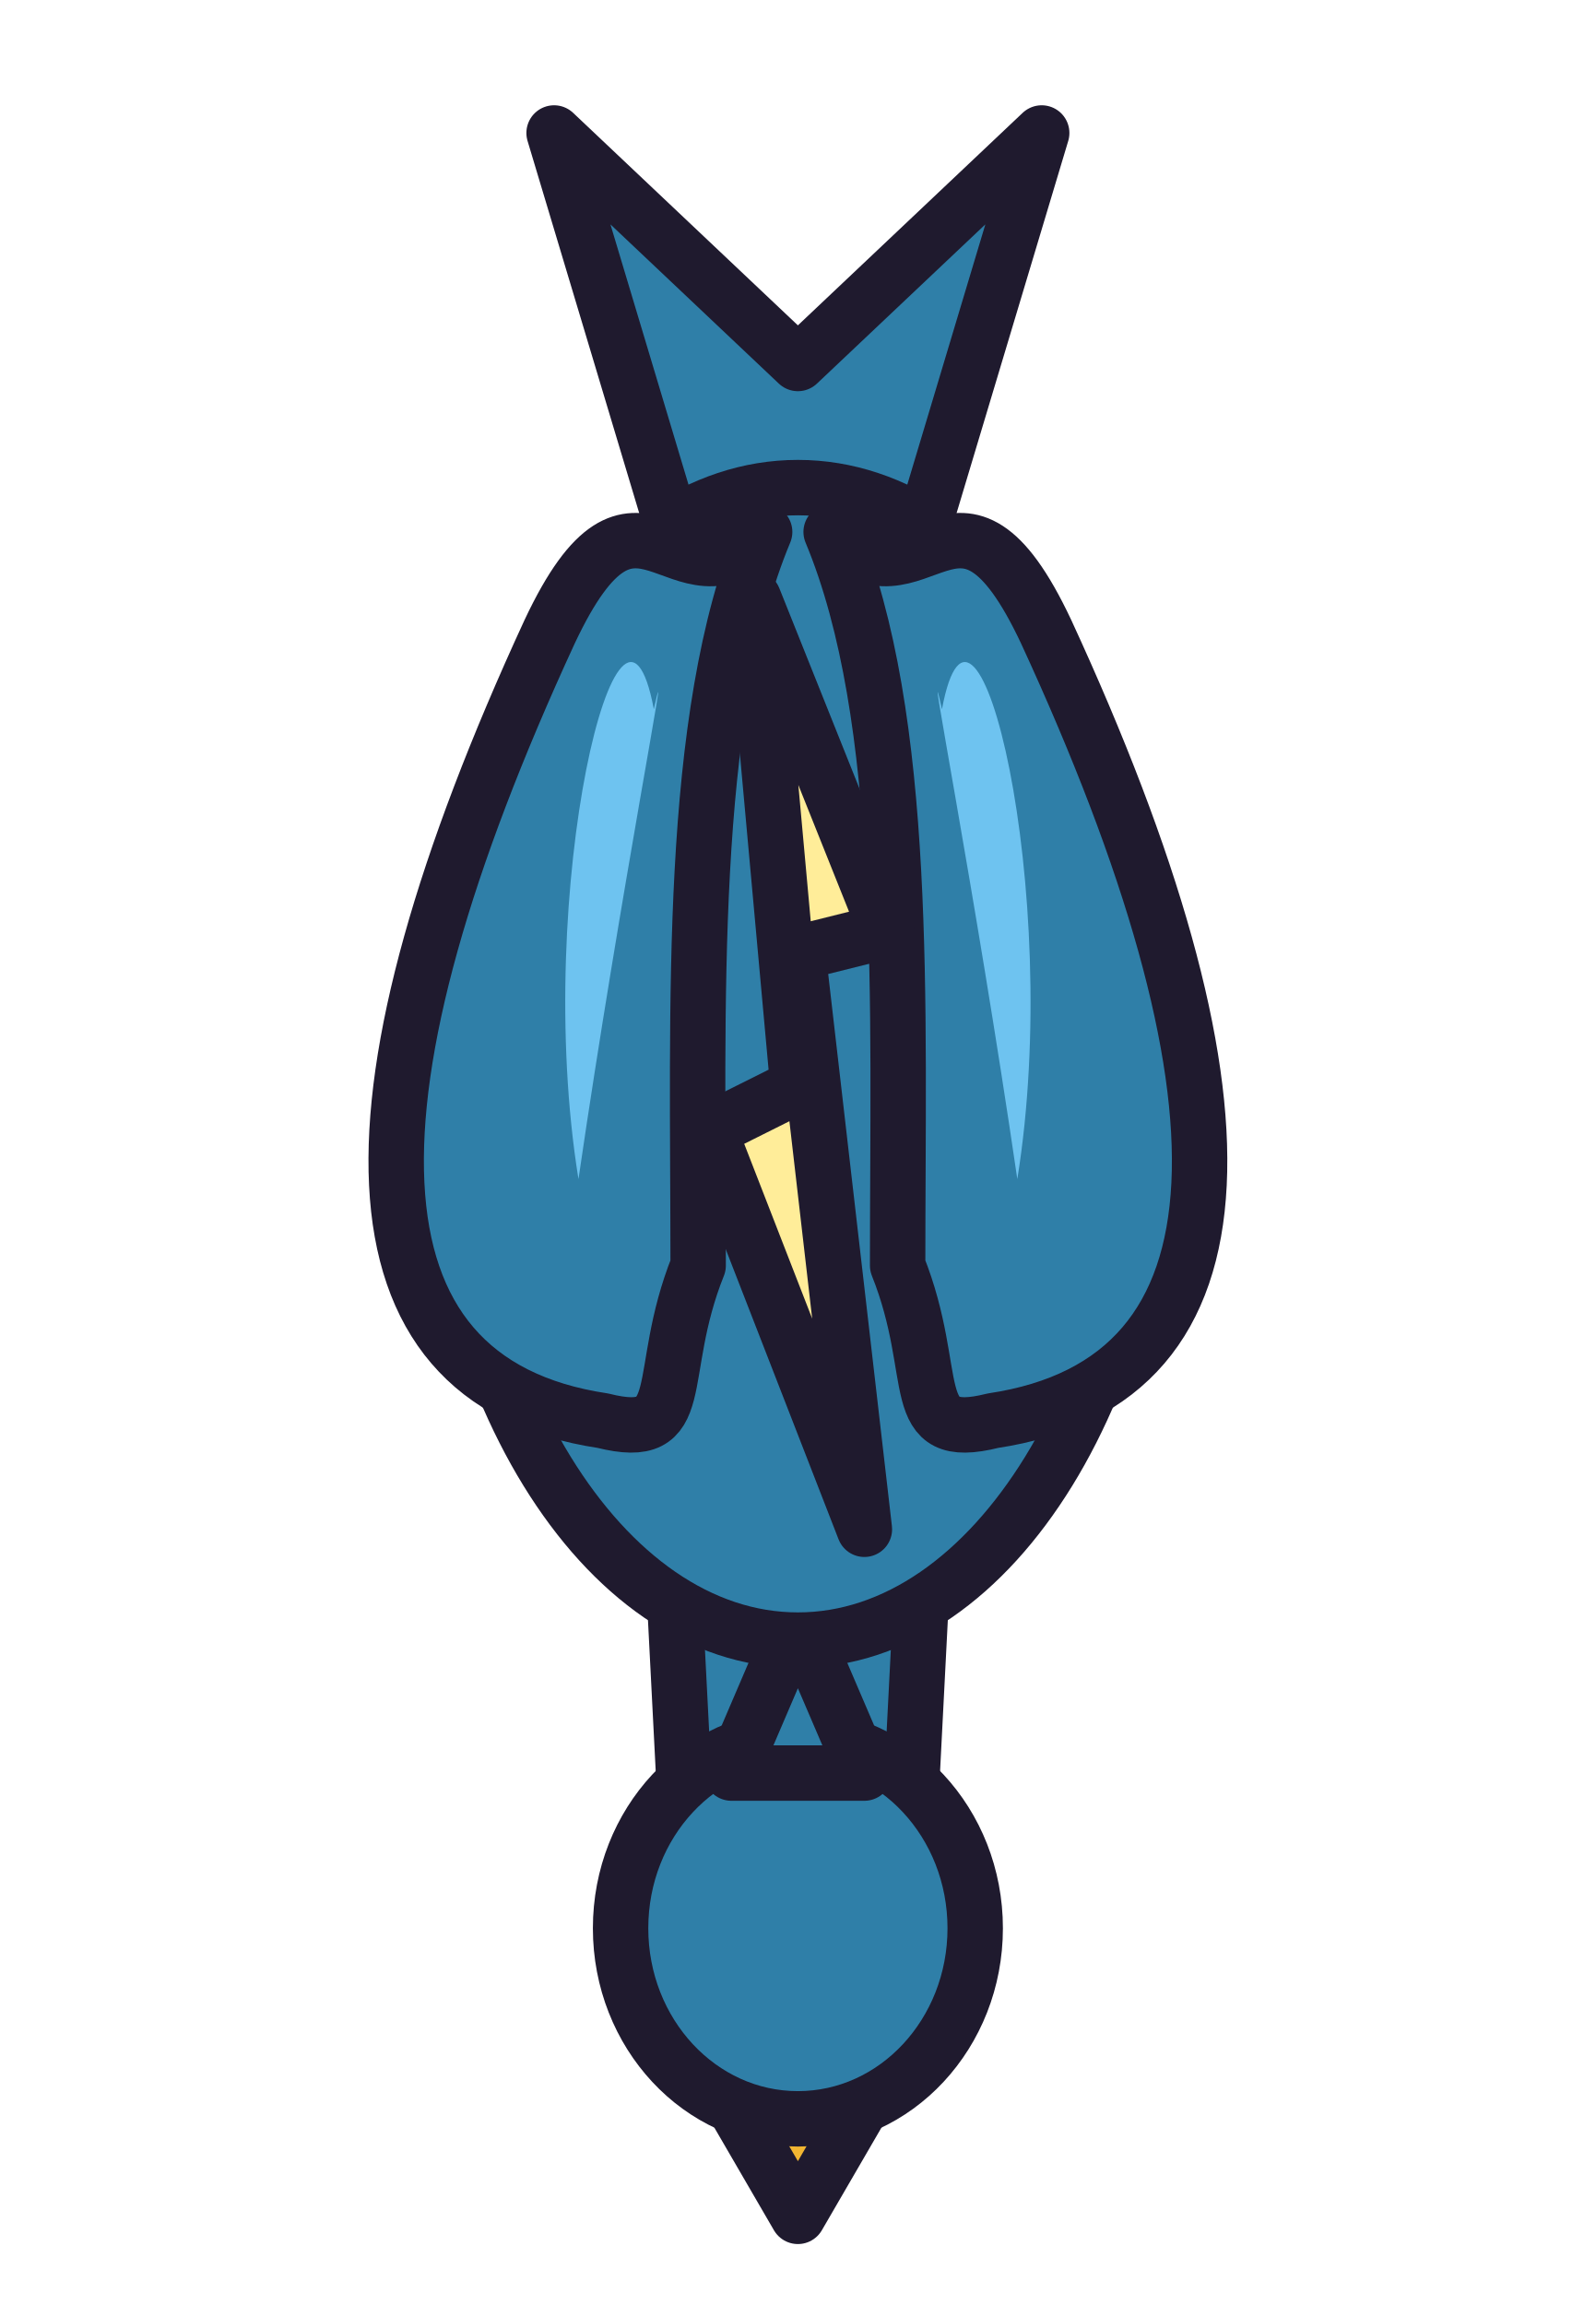
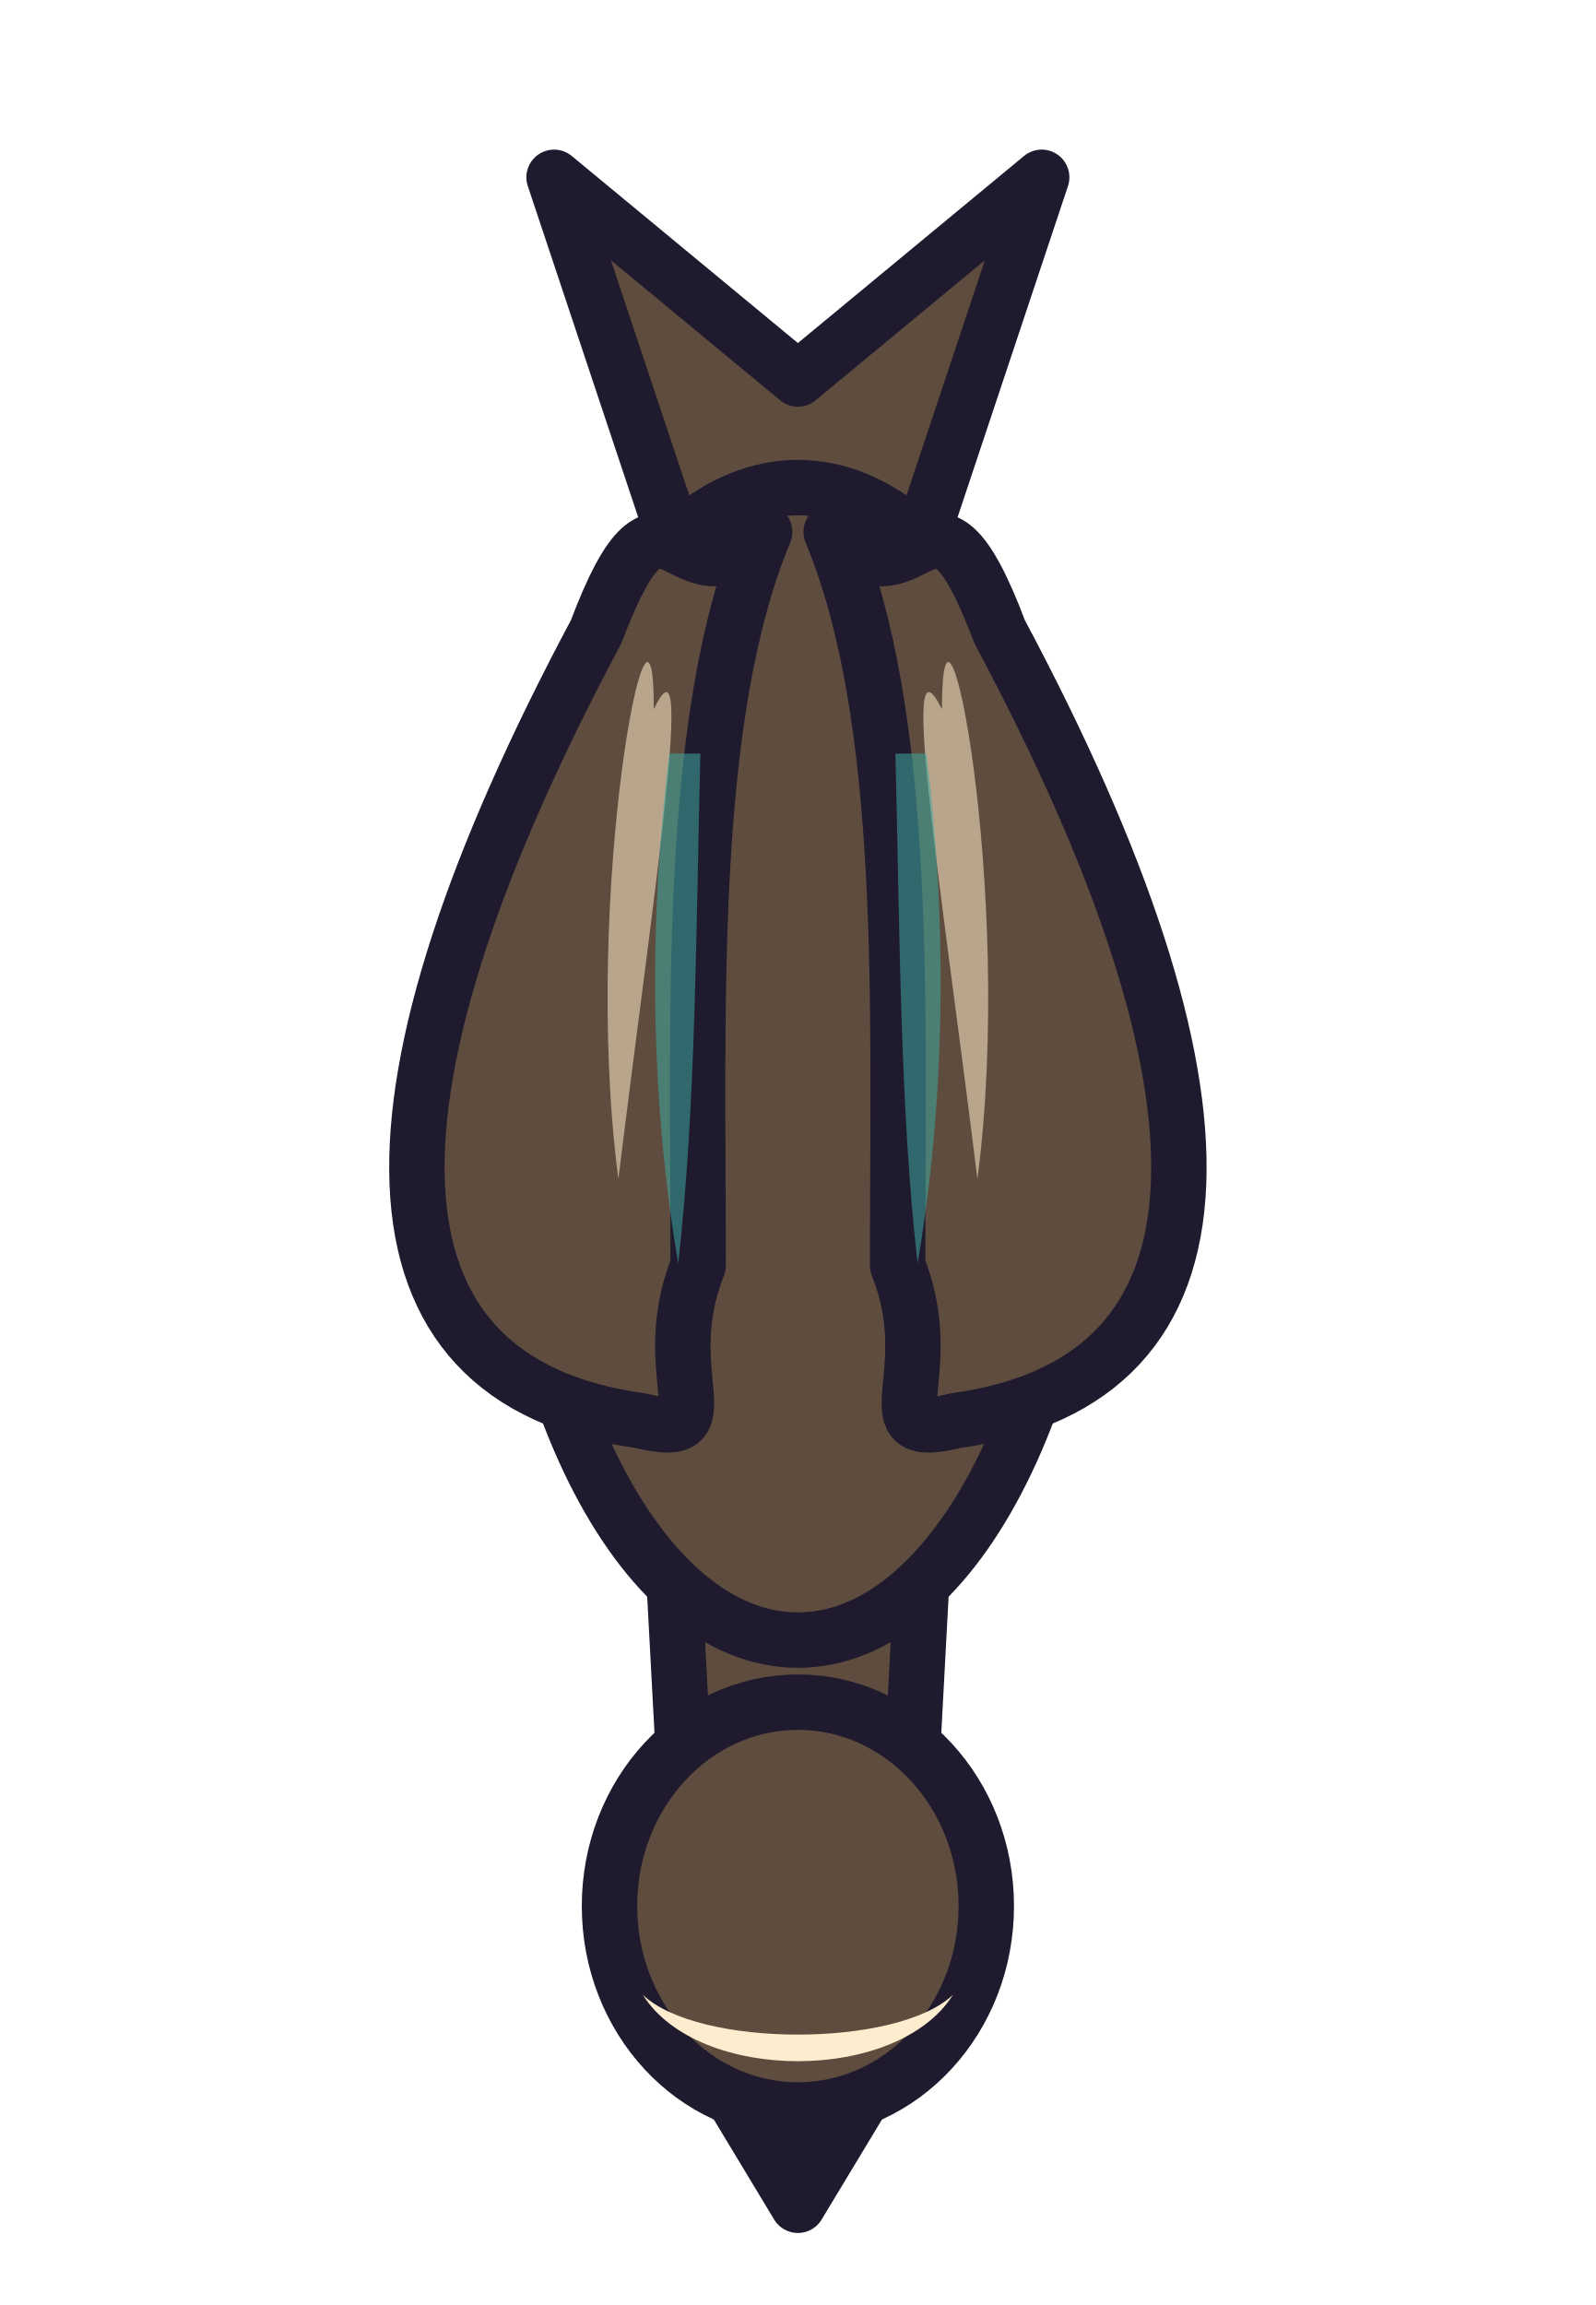
<svg xmlns="http://www.w3.org/2000/svg" width="72" height="104" viewBox="0 0 72 104">
-   <path d="M31 26 L25 6 L36 16.4 L47 6 L41 26 Z" fill="#2f7fa8" stroke="#1f1a2e" stroke-width="2.5" stroke-linejoin="round" stroke-linecap="round" />
-   <path d="M30 63.6 L31.2 87 L40.8 87 L42 63.6 Z" fill="#2f7fa8" stroke="#1f1a2e" stroke-width="2.5" stroke-linejoin="round" stroke-linecap="round" />
-   <path d="M32.4 93.8 L36 100 L39.6 93.8 Z" fill="#f2b632" stroke="#1f1a2e" stroke-width="2.5" stroke-linejoin="round" stroke-linecap="round" />
-   <ellipse cx="36" cy="87" rx="8" ry="8.6" fill="#2f7fa8" stroke="#1f1a2e" stroke-width="2.5" stroke-linejoin="round" stroke-linecap="round" />
-   <path d="M33 80 L36 73 L39 80 Z" fill="#2f7fa8" stroke="#1f1a2e" stroke-width="2.5" stroke-linejoin="round" stroke-linecap="round" />
-   <ellipse cx="36" cy="48" rx="16" ry="26" fill="#2f7fa8" stroke="#1f1a2e" stroke-width="2.5" stroke-linejoin="round" stroke-linecap="round" />
-   <path d="M27.2 64.1 C15.2 62.3 15.2 49.3 24.8 28.5 C28.8 20 30.5 28 34.5 24 C31 32.4 31.5 45.4 31.5 57.1 C29.5 62.1 31.2 65.1 27.2 64.1 Z" fill="#2f7fa8" stroke="#1f1a2e" stroke-width="2.5" stroke-linejoin="round" stroke-linecap="round" />
-   <path d="M26.1 53.2 C24 40.2 28 24 29.5 32 C30.4 28 28 40.2 26.1 53.2 Z" fill="#6ec3f0" />
-   <path d="M44.8 64.1 C56.8 62.3 56.8 49.3 47.2 28.5 C43.2 20 41.5 28 37.5 24 C41 32.4 40.5 45.4 40.5 57.1 C42.5 62.1 40.8 65.1 44.8 64.1 Z" fill="#2f7fa8" stroke="#1f1a2e" stroke-width="2.5" stroke-linejoin="round" stroke-linecap="round" />
-   <path d="M45.9 53.2 C48 40.2 44 24 42.5 32 C41.6 28 44 40.2 45.9 53.2 Z" fill="#6ec3f0" />
-   <path d="M34 27 L40 42 L36 43 L39 69 L32 51 L36 49 Z" fill="#ffed99" stroke="#1f1a2e" stroke-width="2.5" stroke-linejoin="round" stroke-linecap="round" />
+   <path d="M31 26 L25 8 L36 17.1 L47 8 L41 26 Z" fill="#5e4d3e" stroke="#1f1a2e" stroke-width="2.5" stroke-linejoin="round" stroke-linecap="round" />
+   <path d="M30 63.6 L31.2 86 L40.8 86 L42 63.6 Z" fill="#5e4d3e" stroke="#1f1a2e" stroke-width="2.5" stroke-linejoin="round" stroke-linecap="round" />
+   <path d="M32.2 93.2 L36 99.5 L39.8 93.2 Z" fill="#1f1a2e" stroke="#1f1a2e" stroke-width="2.5" stroke-linejoin="round" stroke-linecap="round" />
+   <ellipse cx="36" cy="86" rx="8.5" ry="9.2" fill="#5e4d3e" stroke="#1f1a2e" stroke-width="2.5" stroke-linejoin="round" stroke-linecap="round" />
+   <ellipse cx="36" cy="48" rx="13" ry="26" fill="#5e4d3e" stroke="#1f1a2e" stroke-width="2.5" stroke-linejoin="round" stroke-linecap="round" />
+   <path d="M28.9 64.1 C15.8 62.3 15.8 49.3 26.9 28.5 C30.1 20 30.5 28 34.5 24 C31 32.4 31.5 45.4 31.5 57.1 C29.5 62.1 32.9 65.1 28.9 64.1 Z" fill="#5e4d3e" stroke="#1f1a2e" stroke-width="2.5" stroke-linejoin="round" stroke-linecap="round" />
+   <path d="M27.9 53.2 C26.2 40.2 29.5 24 29.5 32 C31.4 28 29.5 40.2 27.9 53.2 Z" fill="#b8a58c" />
+   <path d="M43.1 64.1 C56.2 62.3 56.2 49.3 45.1 28.5 C41.9 20 41.5 28 37.5 24 C41 32.4 40.5 45.4 40.5 57.1 C42.5 62.1 39.1 65.1 43.1 64.1 Z" fill="#5e4d3e" stroke="#1f1a2e" stroke-width="2.5" stroke-linejoin="round" stroke-linecap="round" />
+   <path d="M44.1 53.2 C45.8 40.2 42.5 24 42.5 32 C40.5 28 42.5 40.2 44.1 53.2 Z" fill="#b8a58c" />
+   <path d="M30.2 34 C29.2 42 29.4 50 30.6 57 C31.4 50 31.4 42 31.6 34 Z" fill="#3fa7a0" fill-opacity="0.55" />
+   <path d="M41.8 34 C42.8 42 42.6 50 41.4 57 C40.6 50 40.6 42 40.4 34 Z" fill="#3fa7a0" fill-opacity="0.55" />
+   <path d="M29 90 C31.5 94 40.5 94 43 90 C40.5 92.4 31.5 92.4 29 90 Z" fill="#fbedcd" />
</svg>
